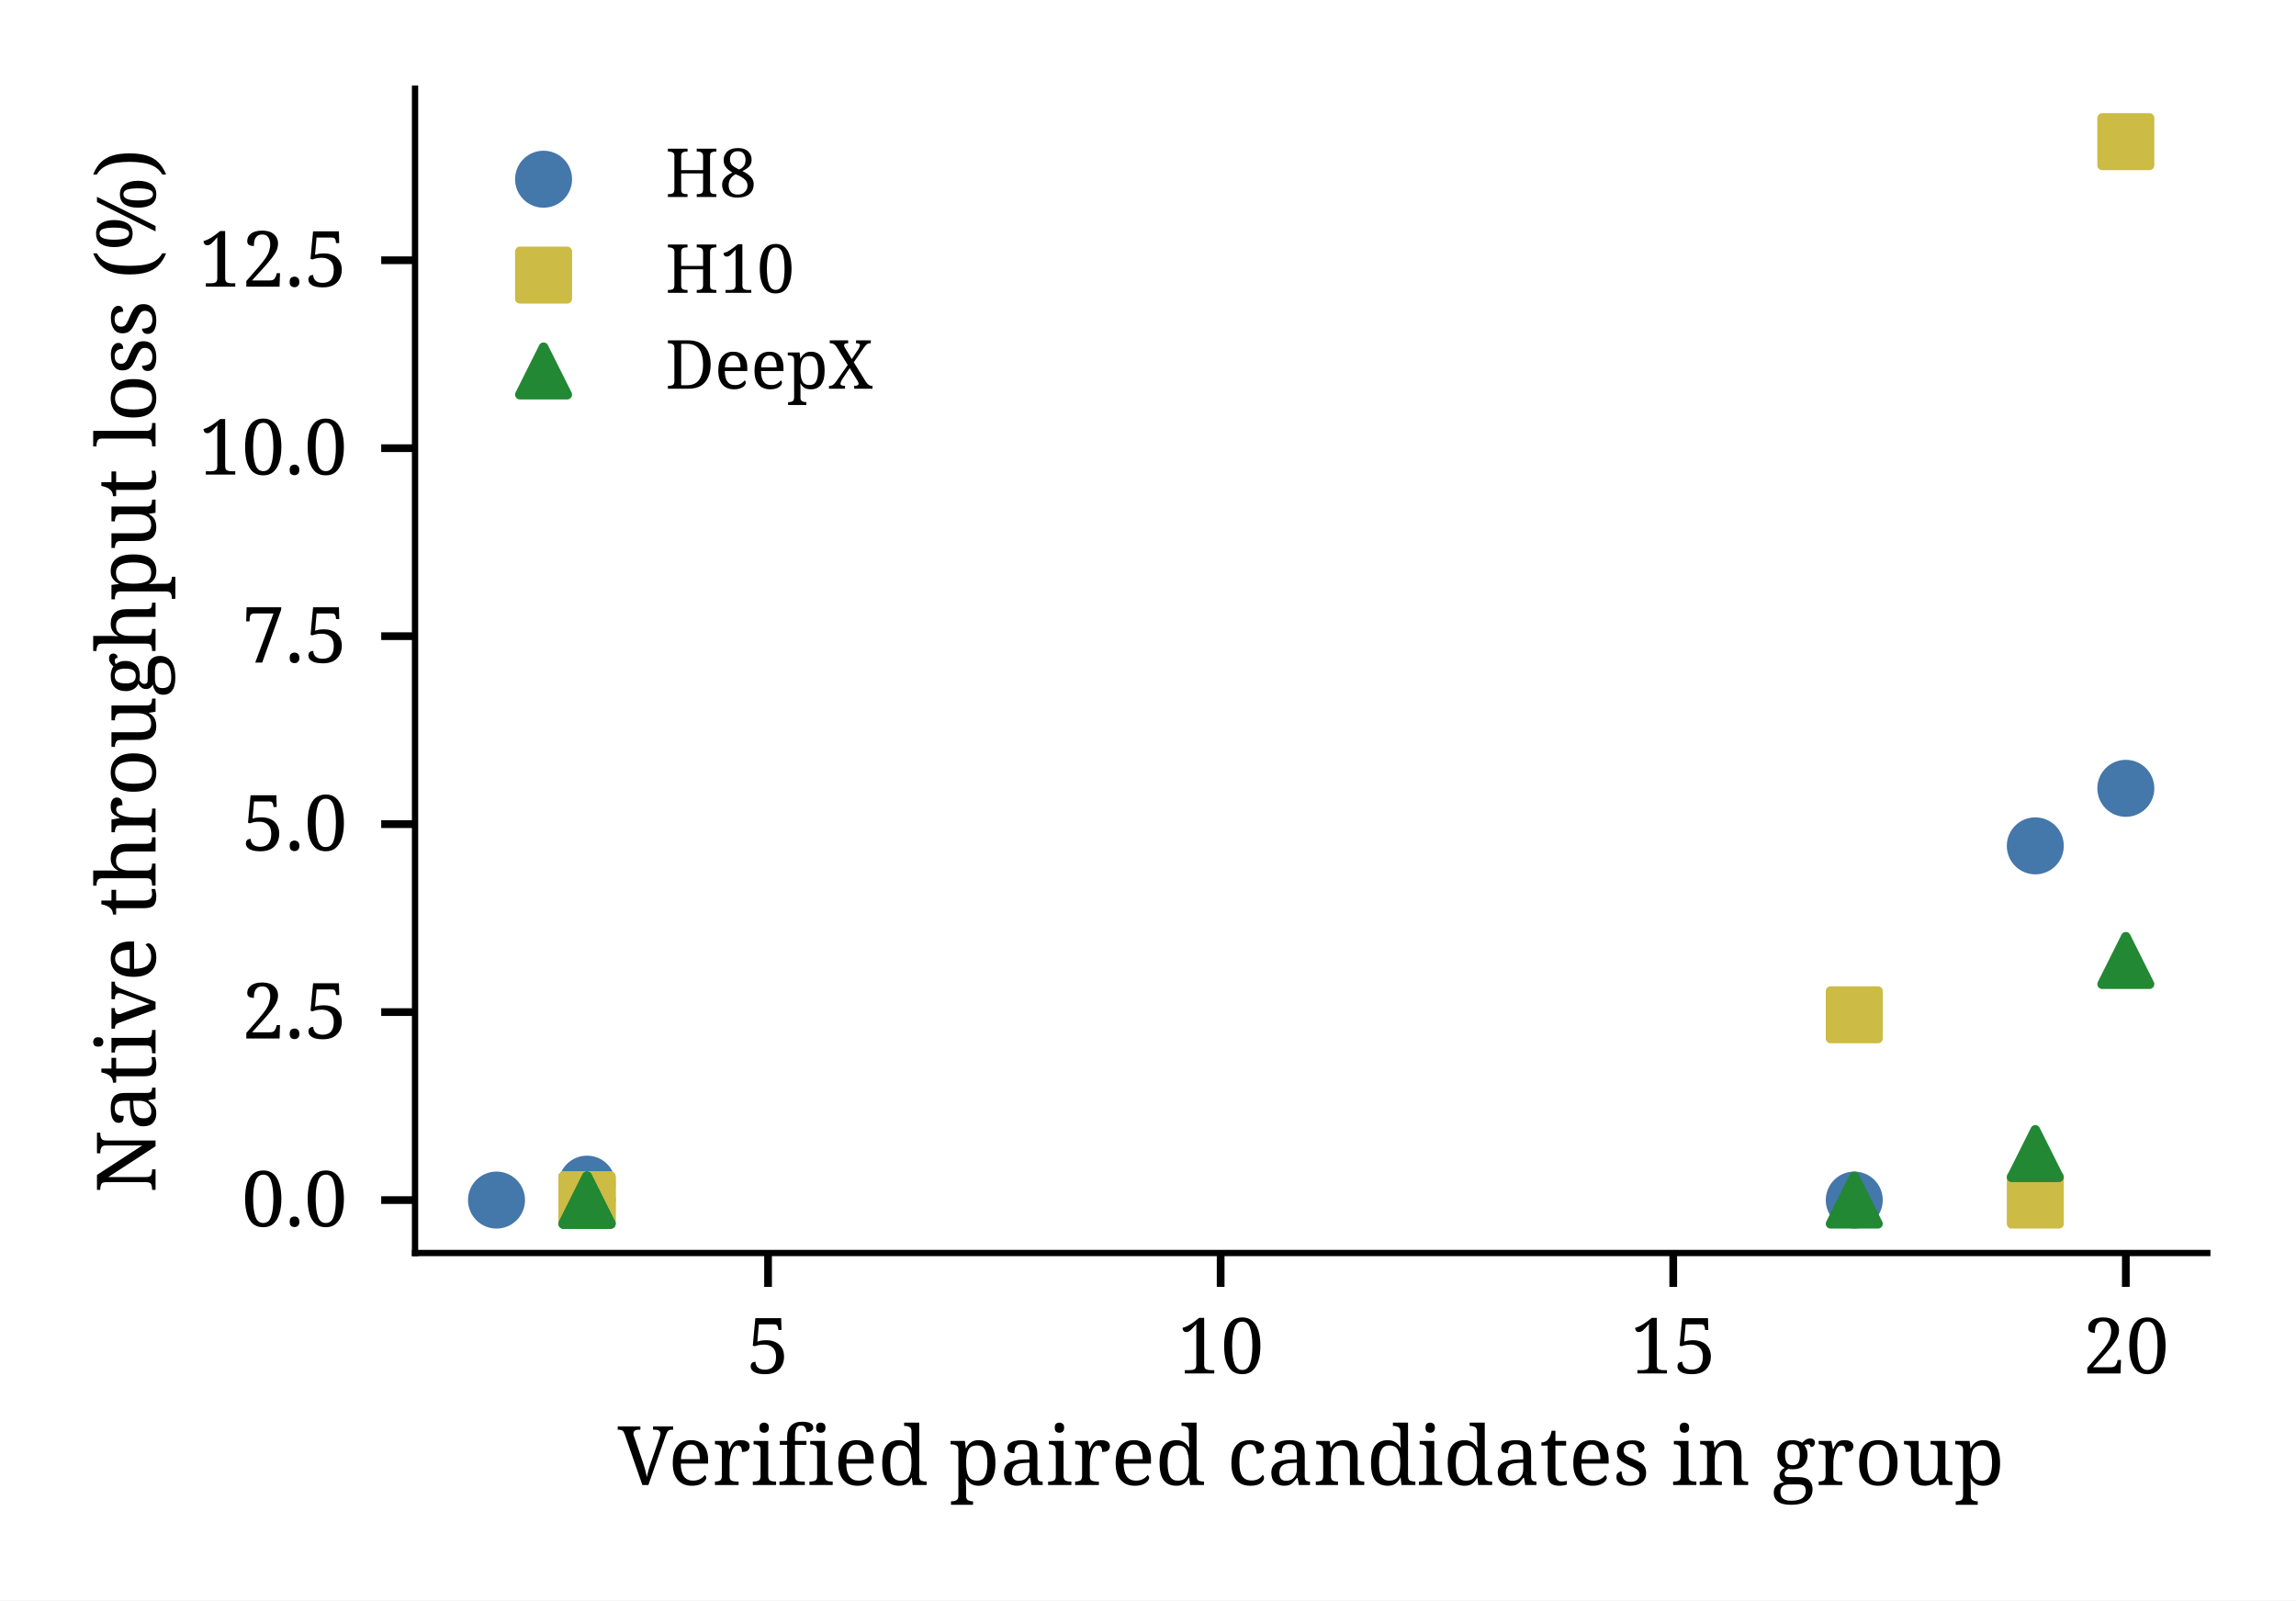
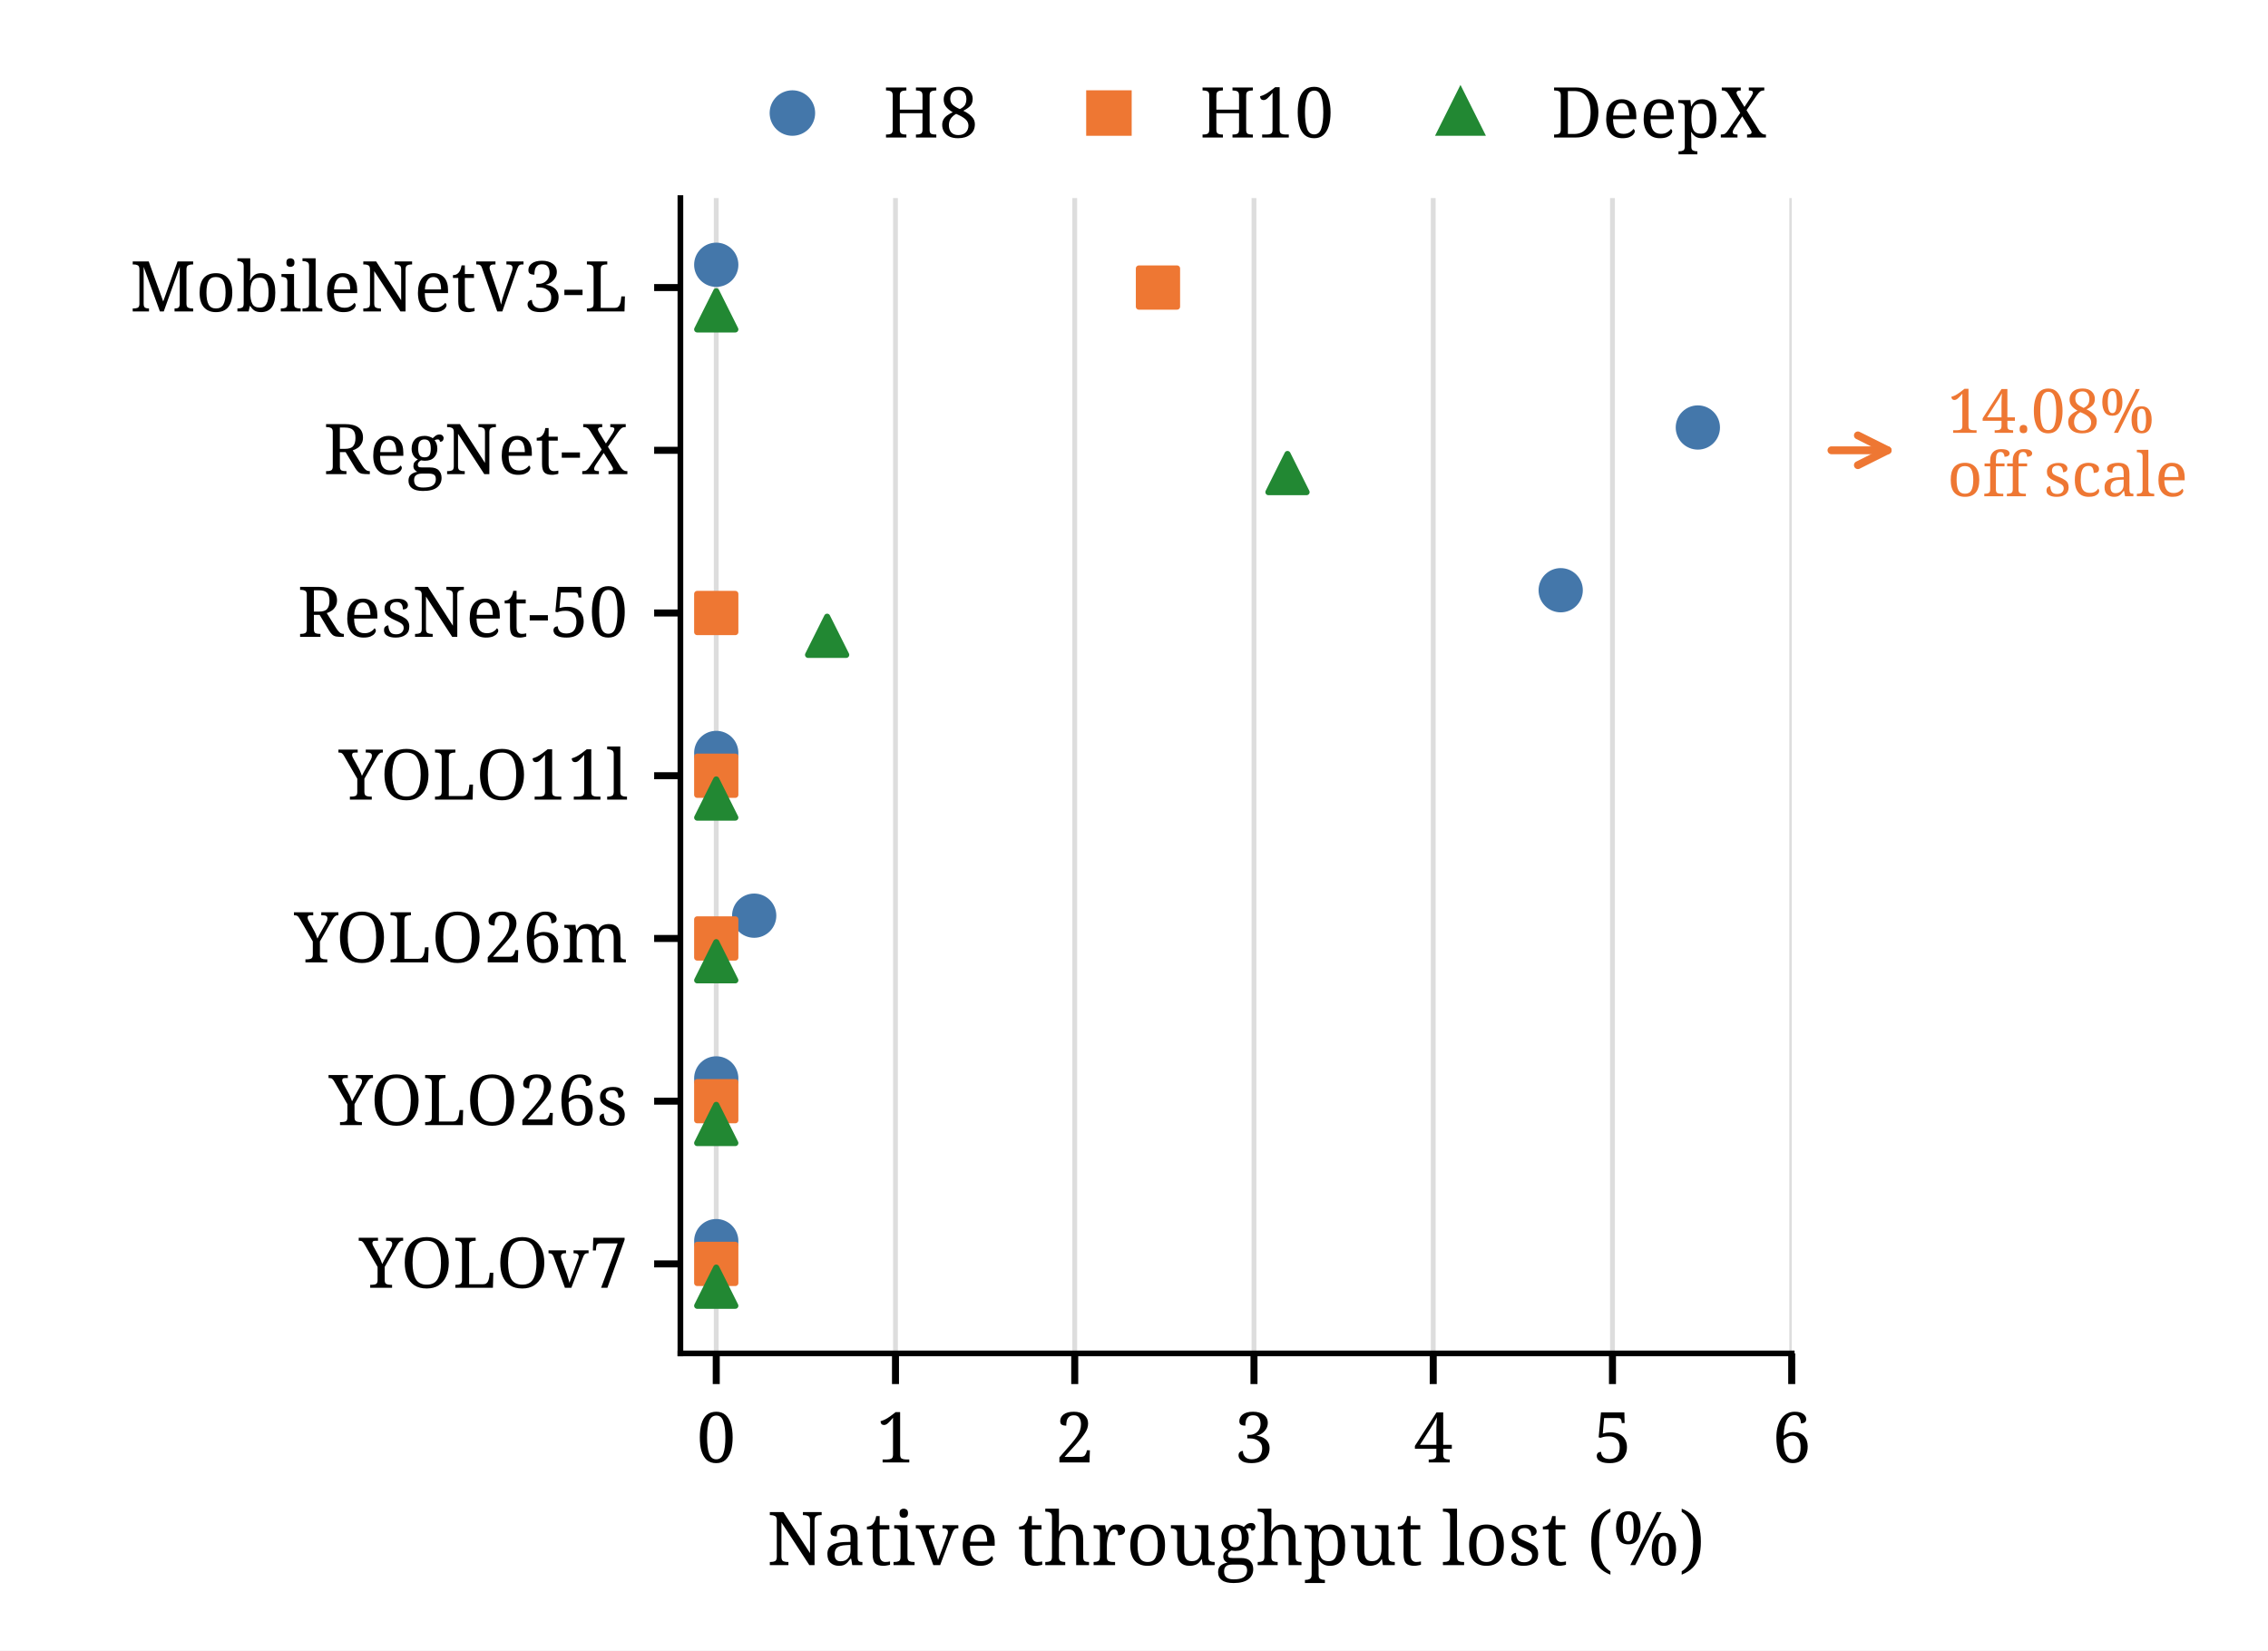
- <svg xmlns="http://www.w3.org/2000/svg" xmlns:xlink="http://www.w3.org/1999/xlink" width="237.6pt" height="165.6pt" viewBox="0 0 237.6 165.6" version="1.1">
+ <svg xmlns="http://www.w3.org/2000/svg" xmlns:xlink="http://www.w3.org/1999/xlink" width="259.2pt" height="188.64pt" viewBox="0 0 259.2 188.64" version="1.1">
  <defs>
    <style type="text/css">*{stroke-linejoin: round; stroke-linecap: butt}</style>
  </defs>
  <g id="figure_1">
    <g id="patch_1">
-       <path d="M 0 165.6  L 237.6 165.6  L 237.6 0  L 0 0  z " style="fill: #ffffff" />
+       <path d="M 0 188.64  L 259.2 188.64  L 259.2 0  L 0 0  z " style="fill: #ffffff" />
    </g>
    <g id="axes_1">
      <g id="patch_2">
-         <path d="M 42.95 129.648  L 228.42 129.648  L 228.42 9.18  L 42.95 9.18  z " style="fill: #ffffff" />
+         <path d="M 77.76 154.685  L 204.768 154.685  L 204.768 22.637  L 77.76 22.637  z " style="fill: #ffffff" />
      </g>
      <g id="matplotlib.axis_1">
        <g id="xtick_1">
          <g id="line2d_1">
+             <path d="M 81.857 154.685  L 81.857 22.637  " clip-path="url(#p9a237a7f62)" style="fill: none; stroke: #dddddd; stroke-width: 0.55; stroke-linecap: square" />
+           </g>
+           <g id="line2d_2">
            <defs>
              <path id="m5aab3f3cba" d="M 0 0  L 0 3.5  " style="stroke: #000000; stroke-width: 0.8" />
            </defs>
            <g>
-               <use xlink:href="#m5aab3f3cba" x="79.482" y="129.648" style="stroke: #000000; stroke-width: 0.8" />
+               <use xlink:href="#m5aab3f3cba" x="81.857" y="154.685" style="stroke: #000000; stroke-width: 0.8" />
            </g>
          </g>
          <g id="text_1">
-             <text style="font-size: 8px; font-family: 'STIXGeneral', serif; text-anchor: middle" x="79.482" y="142.111" transform="rotate(-0 79.48197 142.1113)">5</text>
+             <text style="font-size: 8px; font-family: 'STIXGeneral', serif; text-anchor: middle" x="81.857" y="167.149" transform="rotate(-0 81.85703 167.1486)">0</text>
          </g>
        </g>
        <g id="xtick_2">
-           <g id="line2d_2">
-             <g>
-               <use xlink:href="#m5aab3f3cba" x="126.318" y="129.648" style="stroke: #000000; stroke-width: 0.8" />
+           <g id="line2d_3">
+             <path d="M 102.342 154.685  L 102.342 22.637  " clip-path="url(#p9a237a7f62)" style="fill: none; stroke: #dddddd; stroke-width: 0.55; stroke-linecap: square" />
+           </g>
+           <g id="line2d_4">
+             <g>
+               <use xlink:href="#m5aab3f3cba" x="102.342" y="154.685" style="stroke: #000000; stroke-width: 0.8" />
            </g>
          </g>
          <g id="text_2">
-             <text style="font-size: 8px; font-family: 'STIXGeneral', serif; text-anchor: middle" x="126.318" y="142.111" transform="rotate(-0 126.3178 142.1113)">10</text>
+             <text style="font-size: 8px; font-family: 'STIXGeneral', serif; text-anchor: middle" x="102.342" y="167.149" transform="rotate(-0 102.3422 167.1486)">1</text>
          </g>
        </g>
        <g id="xtick_3">
-           <g id="line2d_3">
-             <g>
-               <use xlink:href="#m5aab3f3cba" x="173.154" y="129.648" style="stroke: #000000; stroke-width: 0.8" />
+           <g id="line2d_5">
+             <path d="M 122.827 154.685  L 122.827 22.637  " clip-path="url(#p9a237a7f62)" style="fill: none; stroke: #dddddd; stroke-width: 0.55; stroke-linecap: square" />
+           </g>
+           <g id="line2d_6">
+             <g>
+               <use xlink:href="#m5aab3f3cba" x="122.827" y="154.685" style="stroke: #000000; stroke-width: 0.8" />
            </g>
          </g>
          <g id="text_3">
-             <text style="font-size: 8px; font-family: 'STIXGeneral', serif; text-anchor: middle" x="173.154" y="142.111" transform="rotate(-0 173.1537 142.1113)">15</text>
+             <text style="font-size: 8px; font-family: 'STIXGeneral', serif; text-anchor: middle" x="122.827" y="167.149" transform="rotate(-0 122.8274 167.1486)">2</text>
          </g>
        </g>
        <g id="xtick_4">
-           <g id="line2d_4">
-             <g>
-               <use xlink:href="#m5aab3f3cba" x="219.99" y="129.648" style="stroke: #000000; stroke-width: 0.8" />
+           <g id="line2d_7">
+             <path d="M 143.313 154.685  L 143.313 22.637  " clip-path="url(#p9a237a7f62)" style="fill: none; stroke: #dddddd; stroke-width: 0.55; stroke-linecap: square" />
+           </g>
+           <g id="line2d_8">
+             <g>
+               <use xlink:href="#m5aab3f3cba" x="143.313" y="154.685" style="stroke: #000000; stroke-width: 0.8" />
            </g>
          </g>
          <g id="text_4">
-             <text style="font-size: 8px; font-family: 'STIXGeneral', serif; text-anchor: middle" x="219.99" y="142.111" transform="rotate(-0 219.9895 142.1113)">20</text>
-           </g>
-         </g>
-         <g id="text_5">
-           <text style="font-size: 8.5px; font-family: 'STIXGeneral', serif; text-anchor: middle" x="135.685" y="153.653" transform="rotate(-0 135.685 153.6527)">Verified paired candidates in group</text>
+             <text style="font-size: 8px; font-family: 'STIXGeneral', serif; text-anchor: middle" x="143.313" y="167.149" transform="rotate(-0 143.3125 167.1486)">3</text>
+           </g>
+         </g>
+         <g id="xtick_5">
+           <g id="line2d_9">
+             <path d="M 163.798 154.685  L 163.798 22.637  " clip-path="url(#p9a237a7f62)" style="fill: none; stroke: #dddddd; stroke-width: 0.55; stroke-linecap: square" />
+           </g>
+           <g id="line2d_10">
+             <g>
+               <use xlink:href="#m5aab3f3cba" x="163.798" y="154.685" style="stroke: #000000; stroke-width: 0.8" />
+             </g>
+           </g>
+           <g id="text_5">
+             <text style="font-size: 8px; font-family: 'STIXGeneral', serif; text-anchor: middle" x="163.798" y="167.149" transform="rotate(-0 163.7977 167.1486)">4</text>
+           </g>
+         </g>
+         <g id="xtick_6">
+           <g id="line2d_11">
+             <path d="M 184.283 154.685  L 184.283 22.637  " clip-path="url(#p9a237a7f62)" style="fill: none; stroke: #dddddd; stroke-width: 0.55; stroke-linecap: square" />
+           </g>
+           <g id="line2d_12">
+             <g>
+               <use xlink:href="#m5aab3f3cba" x="184.283" y="154.685" style="stroke: #000000; stroke-width: 0.8" />
+             </g>
+           </g>
+           <g id="text_6">
+             <text style="font-size: 8px; font-family: 'STIXGeneral', serif; text-anchor: middle" x="184.283" y="167.149" transform="rotate(-0 184.2828 167.1486)">5</text>
+           </g>
+         </g>
+         <g id="xtick_7">
+           <g id="line2d_13">
+             <path d="M 204.768 154.685  L 204.768 22.637  " clip-path="url(#p9a237a7f62)" style="fill: none; stroke: #dddddd; stroke-width: 0.55; stroke-linecap: square" />
+           </g>
+           <g id="line2d_14">
+             <g>
+               <use xlink:href="#m5aab3f3cba" x="204.768" y="154.685" style="stroke: #000000; stroke-width: 0.8" />
+             </g>
+           </g>
+           <g id="text_7">
+             <text style="font-size: 8px; font-family: 'STIXGeneral', serif; text-anchor: middle" x="204.768" y="167.149" transform="rotate(-0 204.768 167.1486)">6</text>
+           </g>
+         </g>
+         <g id="text_8">
+           <text style="font-size: 8.5px; font-family: 'STIXGeneral', serif; text-anchor: middle" x="141.264" y="178.885" transform="rotate(-0 141.264 178.8853)">Native throughput lost (%)</text>
        </g>
      </g>
      <g id="matplotlib.axis_2">
        <g id="ytick_1">
-           <g id="line2d_5">
+           <g id="line2d_15">
            <defs>
-               <path id="m6e11c9a4c9" d="M 0 0  L -3.5 0  " style="stroke: #000000; stroke-width: 0.8" />
+               <path id="maf9dcc8f36" d="M 0 0  L -3 0  " style="stroke: #000000; stroke-width: 0.8" />
            </defs>
            <g>
-               <use xlink:href="#m6e11c9a4c9" x="42.95" y="124.172" style="stroke: #000000; stroke-width: 0.8" />
-             </g>
-           </g>
-           <g id="text_6">
-             <text style="font-size: 8px; font-family: 'STIXGeneral', serif; text-anchor: end" x="35.95" y="126.904" transform="rotate(-0 35.95 126.9036)">0.0</text>
+               <use xlink:href="#maf9dcc8f36" x="77.76" y="32.866" style="stroke: #000000; stroke-width: 0.8" />
+             </g>
+           </g>
+           <g id="text_9">
+             <text style="font-size: 8px; font-family: 'STIXGeneral', serif; text-anchor: end" x="71.76" y="35.598" transform="rotate(-0 71.76 35.59775)">MobileNetV3-L</text>
          </g>
        </g>
        <g id="ytick_2">
-           <g id="line2d_6">
-             <g>
-               <use xlink:href="#m6e11c9a4c9" x="42.95" y="104.722" style="stroke: #000000; stroke-width: 0.8" />
-             </g>
-           </g>
-           <g id="text_7">
-             <text style="font-size: 8px; font-family: 'STIXGeneral', serif; text-anchor: end" x="35.95" y="107.454" transform="rotate(-0 35.95 107.4543)">2.5</text>
+           <g id="line2d_16">
+             <g>
+               <use xlink:href="#maf9dcc8f36" x="77.76" y="51.464" style="stroke: #000000; stroke-width: 0.8" />
+             </g>
+           </g>
+           <g id="text_10">
+             <text style="font-size: 8px; font-family: 'STIXGeneral', serif; text-anchor: end" x="71.76" y="54.192" transform="rotate(-0 71.76 54.1923)">RegNet-X</text>
          </g>
        </g>
        <g id="ytick_3">
-           <g id="line2d_7">
-             <g>
-               <use xlink:href="#m6e11c9a4c9" x="42.95" y="85.273" style="stroke: #000000; stroke-width: 0.8" />
-             </g>
-           </g>
-           <g id="text_8">
-             <text style="font-size: 8px; font-family: 'STIXGeneral', serif; text-anchor: end" x="35.95" y="88.005" transform="rotate(-0 35.95 88.0051)">5.0</text>
+           <g id="line2d_17">
+             <g>
+               <use xlink:href="#maf9dcc8f36" x="77.76" y="70.062" style="stroke: #000000; stroke-width: 0.8" />
+             </g>
+           </g>
+           <g id="text_11">
+             <text style="font-size: 8px; font-family: 'STIXGeneral', serif; text-anchor: end" x="71.76" y="72.794" transform="rotate(-0 71.76 72.79436)">ResNet-50</text>
          </g>
        </g>
        <g id="ytick_4">
-           <g id="line2d_8">
-             <g>
-               <use xlink:href="#m6e11c9a4c9" x="42.95" y="65.824" style="stroke: #000000; stroke-width: 0.8" />
-             </g>
-           </g>
-           <g id="text_9">
-             <text style="font-size: 8px; font-family: 'STIXGeneral', serif; text-anchor: end" x="35.95" y="68.556" transform="rotate(-0 35.95 68.55586)">7.5</text>
+           <g id="line2d_18">
+             <g>
+               <use xlink:href="#maf9dcc8f36" x="77.76" y="88.661" style="stroke: #000000; stroke-width: 0.8" />
+             </g>
+           </g>
+           <g id="text_12">
+             <text style="font-size: 8px; font-family: 'STIXGeneral', serif; text-anchor: end" x="71.76" y="91.393" transform="rotate(-0 71.76 91.39267)">YOLO11l</text>
          </g>
        </g>
        <g id="ytick_5">
-           <g id="line2d_9">
-             <g>
-               <use xlink:href="#m6e11c9a4c9" x="42.95" y="46.375" style="stroke: #000000; stroke-width: 0.8" />
-             </g>
-           </g>
-           <g id="text_10">
-             <text style="font-size: 8px; font-family: 'STIXGeneral', serif; text-anchor: end" x="35.95" y="49.107" transform="rotate(-0 35.95 49.10662)">10.0</text>
+           <g id="line2d_19">
+             <g>
+               <use xlink:href="#maf9dcc8f36" x="77.76" y="107.259" style="stroke: #000000; stroke-width: 0.8" />
+             </g>
+           </g>
+           <g id="text_13">
+             <text style="font-size: 8px; font-family: 'STIXGeneral', serif; text-anchor: end" x="71.76" y="109.991" transform="rotate(-0 71.76 109.991)">YOLO26m</text>
          </g>
        </g>
        <g id="ytick_6">
-           <g id="line2d_10">
-             <g>
-               <use xlink:href="#m6e11c9a4c9" x="42.95" y="26.926" style="stroke: #000000; stroke-width: 0.8" />
-             </g>
-           </g>
-           <g id="text_11">
-             <text style="font-size: 8px; font-family: 'STIXGeneral', serif; text-anchor: end" x="35.95" y="29.657" transform="rotate(-0 35.95 29.65738)">12.5</text>
-           </g>
-         </g>
-         <g id="text_12">
-           <text style="font-size: 8.5px; font-family: 'STIXGeneral', serif; text-anchor: middle" x="16.097" y="69.414" transform="rotate(-90 16.09727 69.41375)">Native throughput loss (%)</text>
-         </g>
+           <g id="line2d_20">
+             <g>
+               <use xlink:href="#maf9dcc8f36" x="77.76" y="125.857" style="stroke: #000000; stroke-width: 0.8" />
+             </g>
+           </g>
+           <g id="text_14">
+             <text style="font-size: 8px; font-family: 'STIXGeneral', serif; text-anchor: end" x="71.76" y="128.589" transform="rotate(-0 71.76 128.5893)">YOLO26s</text>
+           </g>
+         </g>
+         <g id="ytick_7">
+           <g id="line2d_21">
+             <g>
+               <use xlink:href="#maf9dcc8f36" x="77.76" y="144.456" style="stroke: #000000; stroke-width: 0.8" />
+             </g>
+           </g>
+           <g id="text_15">
+             <text style="font-size: 8px; font-family: 'STIXGeneral', serif; text-anchor: end" x="71.76" y="147.188" transform="rotate(-0 71.76 147.1876)">YOLOv7</text>
+           </g>
+         </g>
+       </g>
+       <g id="patch_3">
+         <path d="M 77.76 154.685  L 77.76 22.637  " style="fill: none; stroke: #000000; stroke-width: 0.65; stroke-linejoin: miter; stroke-linecap: square" />
+       </g>
+       <g id="patch_4">
+         <path d="M 77.76 154.685  L 204.768 154.685  " style="fill: none; stroke: #000000; stroke-width: 0.65; stroke-linejoin: miter; stroke-linecap: square" />
      </g>
      <g id="PathCollection_1">
        <defs>
-           <path id="m725cce0bce" d="M 0 2.449  C 0.65 2.449 1.273 2.191 1.732 1.732  C 2.191 1.273 2.449 0.65 2.449 0  C 2.449 -0.65 2.191 -1.273 1.732 -1.732  C 1.273 -2.191 0.65 -2.449 0 -2.449  C -0.65 -2.449 -1.273 -2.191 -1.732 -1.732  C -2.191 -1.273 -2.449 -0.65 -2.449 0  C -2.449 0.65 -2.191 1.273 -1.732 1.732  C -1.273 2.191 -0.65 2.449 0 2.449  z " style="stroke: #4477aa" />
+           <path id="m9dcdaceaaa" d="M 0 2.179  C 0.578 2.179 1.132 1.95 1.541 1.541  C 1.95 1.132 2.179 0.578 2.179 0  C 2.179 -0.578 1.95 -1.132 1.541 -1.541  C 1.132 -1.95 0.578 -2.179 0 -2.179  C -0.578 -2.179 -1.132 -1.95 -1.541 -1.541  C -1.95 -1.132 -2.179 -0.578 -2.179 0  C -2.179 0.578 -1.95 1.132 -1.541 1.541  C -1.132 1.95 -0.578 2.179 0 2.179  z " style="stroke: #4477aa; stroke-width: 0.7" />
        </defs>
-         <g clip-path="url(#p2e19a71e61)">
-           <use xlink:href="#m725cce0bce" x="191.888" y="124.172" style="fill: #4477aa; stroke: #4477aa" />
-           <use xlink:href="#m725cce0bce" x="219.99" y="81.568" style="fill: #4477aa; stroke: #4477aa" />
-           <use xlink:href="#m725cce0bce" x="210.622" y="87.521" style="fill: #4477aa; stroke: #4477aa" />
-           <use xlink:href="#m725cce0bce" x="60.748" y="124.172" style="fill: #4477aa; stroke: #4477aa" />
-           <use xlink:href="#m725cce0bce" x="60.748" y="122.525" style="fill: #4477aa; stroke: #4477aa" />
-           <use xlink:href="#m725cce0bce" x="60.748" y="124.172" style="fill: #4477aa; stroke: #4477aa" />
-           <use xlink:href="#m725cce0bce" x="51.38" y="124.172" style="fill: #4477aa; stroke: #4477aa" />
+         <g clip-path="url(#p9a237a7f62)">
+           <use xlink:href="#m9dcdaceaaa" x="81.857" y="30.262" style="fill: #4477aa; stroke: #4477aa; stroke-width: 0.7" />
        </g>
      </g>
      <g id="PathCollection_2">
-         <path d="M 0 168.049  C 0.65 168.049 1.273 167.791 1.732 167.332  C 2.191 166.873 2.449 166.25 2.449 165.6  C 2.449 164.95 2.191 164.327 1.732 163.868  C 1.273 163.409 0.65 163.151 0 163.151  C -0.65 163.151 -1.273 163.409 -1.732 163.868  C -2.191 164.327 -2.449 164.95 -2.449 165.6  C -2.449 166.25 -2.191 166.873 -1.732 167.332  C -1.273 167.791 -0.65 168.049 0 168.049  " clip-path="url(#p2e19a71e61)" style="fill: none; stroke: #4477aa" />
+         <g clip-path="url(#p9a237a7f62)">
+           <use xlink:href="#m9dcdaceaaa" x="194.04" y="48.86" style="fill: #4477aa; stroke: #4477aa; stroke-width: 0.7" />
+         </g>
      </g>
      <g id="PathCollection_3">
+         <g clip-path="url(#p9a237a7f62)">
+           <use xlink:href="#m9dcdaceaaa" x="178.365" y="67.459" style="fill: #4477aa; stroke: #4477aa; stroke-width: 0.7" />
+         </g>
+       </g>
+       <g id="PathCollection_4">
+         <g clip-path="url(#p9a237a7f62)">
+           <use xlink:href="#m9dcdaceaaa" x="81.857" y="86.057" style="fill: #4477aa; stroke: #4477aa; stroke-width: 0.7" />
+         </g>
+       </g>
+       <g id="PathCollection_5">
+         <g clip-path="url(#p9a237a7f62)">
+           <use xlink:href="#m9dcdaceaaa" x="86.193" y="104.655" style="fill: #4477aa; stroke: #4477aa; stroke-width: 0.7" />
+         </g>
+       </g>
+       <g id="PathCollection_6">
+         <g clip-path="url(#p9a237a7f62)">
+           <use xlink:href="#m9dcdaceaaa" x="81.857" y="123.254" style="fill: #4477aa; stroke: #4477aa; stroke-width: 0.7" />
+         </g>
+       </g>
+       <g id="PathCollection_7">
+         <g clip-path="url(#p9a237a7f62)">
+           <use xlink:href="#m9dcdaceaaa" x="81.857" y="141.852" style="fill: #4477aa; stroke: #4477aa; stroke-width: 0.7" />
+         </g>
+       </g>
+       <g id="PathCollection_8">
        <defs>
-           <path id="m58dc96d6e2" d="M -2.449 2.449  L 2.449 2.449  L 2.449 -2.449  L -2.449 -2.449  z " style="stroke: #ccbb44" />
+           <path id="mea01f205b1" d="M -2.179 2.179  L 2.179 2.179  L 2.179 -2.179  L -2.179 -2.179  z " style="stroke: #ee7733; stroke-width: 0.7" />
        </defs>
-         <g clip-path="url(#p2e19a71e61)">
-           <use xlink:href="#m58dc96d6e2" x="191.888" y="105" style="fill: #ccbb44; stroke: #ccbb44" />
-           <use xlink:href="#m58dc96d6e2" x="219.99" y="14.656" style="fill: #ccbb44; stroke: #ccbb44" />
-           <use xlink:href="#m58dc96d6e2" x="210.622" y="124.172" style="fill: #ccbb44; stroke: #ccbb44" />
-           <use xlink:href="#m58dc96d6e2" x="60.748" y="124.172" style="fill: #ccbb44; stroke: #ccbb44" />
-           <use xlink:href="#m58dc96d6e2" x="60.748" y="124.172" style="fill: #ccbb44; stroke: #ccbb44" />
-           <use xlink:href="#m58dc96d6e2" x="60.748" y="124.172" style="fill: #ccbb44; stroke: #ccbb44" />
-           <use xlink:href="#m58dc96d6e2" x="60.748" y="124.172" style="fill: #ccbb44; stroke: #ccbb44" />
-         </g>
-       </g>
-       <g id="PathCollection_4">
-         <path d="M 2.449 166.6  L 2.449 163.151  L -1 163.151  " clip-path="url(#p2e19a71e61)" style="fill: none; stroke: #ccbb44" />
-       </g>
-       <g id="PathCollection_5">
+         <g clip-path="url(#p9a237a7f62)">
+           <use xlink:href="#mea01f205b1" x="132.339" y="32.866" style="fill: #ee7733; stroke: #ee7733; stroke-width: 0.7" />
+         </g>
+       </g>
+       <g id="patch_5">
+         <path d="M 209.309 51.464  Q 213.023 51.464 215.73 51.464  " style="fill: none; stroke: #ee7733; stroke-width: 0.9; stroke-linecap: round" />
+         <path d="M 212.33 49.764  L 215.73 51.464  L 212.33 53.164  " style="fill: none; stroke: #ee7733; stroke-width: 0.9; stroke-linecap: round" />
+       </g>
+       <g id="text_16">
+         <text style="font-size: 7px; font-family: 'STIXGeneral', serif; fill: #ee7733" transform="translate(222.5491 49.46688)">14.08%</text>
+         <text style="font-size: 7px; font-family: 'STIXGeneral', serif; fill: #ee7733" transform="translate(222.5491 56.72304)">off scale</text>
+       </g>
+       <g id="PathCollection_9">
+         <g clip-path="url(#p9a237a7f62)">
+           <use xlink:href="#mea01f205b1" x="81.857" y="70.062" style="fill: #ee7733; stroke: #ee7733; stroke-width: 0.7" />
+         </g>
+       </g>
+       <g id="PathCollection_10">
+         <g clip-path="url(#p9a237a7f62)">
+           <use xlink:href="#mea01f205b1" x="81.857" y="88.661" style="fill: #ee7733; stroke: #ee7733; stroke-width: 0.7" />
+         </g>
+       </g>
+       <g id="PathCollection_11">
+         <g clip-path="url(#p9a237a7f62)">
+           <use xlink:href="#mea01f205b1" x="81.857" y="107.259" style="fill: #ee7733; stroke: #ee7733; stroke-width: 0.7" />
+         </g>
+       </g>
+       <g id="PathCollection_12">
+         <g clip-path="url(#p9a237a7f62)">
+           <use xlink:href="#mea01f205b1" x="81.857" y="125.857" style="fill: #ee7733; stroke: #ee7733; stroke-width: 0.7" />
+         </g>
+       </g>
+       <g id="PathCollection_13">
+         <g clip-path="url(#p9a237a7f62)">
+           <use xlink:href="#mea01f205b1" x="81.857" y="144.456" style="fill: #ee7733; stroke: #ee7733; stroke-width: 0.7" />
+         </g>
+       </g>
+       <g id="PathCollection_14">
        <defs>
-           <path id="mbf45102967" d="M 0 -2.449  L -2.449 2.449  L 2.449 2.449  z " style="stroke: #228833" />
+           <path id="m26f6f8330c" d="M 0 -2.179  L -2.179 2.179  L 2.179 2.179  z " style="stroke: #228833; stroke-width: 0.7" />
        </defs>
-         <g clip-path="url(#p2e19a71e61)">
-           <use xlink:href="#mbf45102967" x="191.888" y="124.172" style="fill: #228833; stroke: #228833" />
-           <use xlink:href="#mbf45102967" x="219.99" y="99.378" style="fill: #228833; stroke: #228833" />
-           <use xlink:href="#mbf45102967" x="210.622" y="119.359" style="fill: #228833; stroke: #228833" />
-           <use xlink:href="#mbf45102967" x="60.748" y="124.172" style="fill: #228833; stroke: #228833" />
-           <use xlink:href="#mbf45102967" x="60.748" y="124.172" style="fill: #228833; stroke: #228833" />
-           <use xlink:href="#mbf45102967" x="60.748" y="124.172" style="fill: #228833; stroke: #228833" />
-           <use xlink:href="#mbf45102967" x="60.748" y="124.172" style="fill: #228833; stroke: #228833" />
-         </g>
-       </g>
-       <g id="PathCollection_6">
-         <path d="M 0 163.151  L -1 165.151  M 1.725 166.6  L 0 163.151  " clip-path="url(#p2e19a71e61)" style="fill: none; stroke: #228833" />
-       </g>
-       <g id="patch_3">
-         <path d="M 42.95 129.648  L 42.95 9.18  " style="fill: none; stroke: #000000; stroke-width: 0.65; stroke-linejoin: miter; stroke-linecap: square" />
-       </g>
-       <g id="patch_4">
-         <path d="M 42.95 129.648  L 228.42 129.648  " style="fill: none; stroke: #000000; stroke-width: 0.65; stroke-linejoin: miter; stroke-linecap: square" />
+         <g clip-path="url(#p9a237a7f62)">
+           <use xlink:href="#m26f6f8330c" x="81.857" y="35.47" style="fill: #228833; stroke: #228833; stroke-width: 0.7" />
+         </g>
+       </g>
+       <g id="PathCollection_15">
+         <g clip-path="url(#p9a237a7f62)">
+           <use xlink:href="#m26f6f8330c" x="147.142" y="54.068" style="fill: #228833; stroke: #228833; stroke-width: 0.7" />
+         </g>
+       </g>
+       <g id="PathCollection_16">
+         <g clip-path="url(#p9a237a7f62)">
+           <use xlink:href="#m26f6f8330c" x="94.529" y="72.666" style="fill: #228833; stroke: #228833; stroke-width: 0.7" />
+         </g>
+       </g>
+       <g id="PathCollection_17">
+         <g clip-path="url(#p9a237a7f62)">
+           <use xlink:href="#m26f6f8330c" x="81.857" y="91.265" style="fill: #228833; stroke: #228833; stroke-width: 0.7" />
+         </g>
+       </g>
+       <g id="PathCollection_18">
+         <g clip-path="url(#p9a237a7f62)">
+           <use xlink:href="#m26f6f8330c" x="81.857" y="109.863" style="fill: #228833; stroke: #228833; stroke-width: 0.7" />
+         </g>
+       </g>
+       <g id="PathCollection_19">
+         <g clip-path="url(#p9a237a7f62)">
+           <use xlink:href="#m26f6f8330c" x="81.857" y="128.461" style="fill: #228833; stroke: #228833; stroke-width: 0.7" />
+         </g>
+       </g>
+       <g id="PathCollection_20">
+         <g clip-path="url(#p9a237a7f62)">
+           <use xlink:href="#m26f6f8330c" x="81.857" y="147.059" style="fill: #228833; stroke: #228833; stroke-width: 0.7" />
+         </g>
      </g>
      <g id="legend_1">
-         <g id="PathCollection_7">
+         <g id="line2d_22">
+           <defs>
+             <path id="m74586aa58c" d="M 0 2.1  C 0.557 2.1 1.091 1.879 1.485 1.485  C 1.879 1.091 2.1 0.557 2.1 0  C 2.1 -0.557 1.879 -1.091 1.485 -1.485  C 1.091 -1.879 0.557 -2.1 0 -2.1  C -0.557 -2.1 -1.091 -1.879 -1.485 -1.485  C -1.879 -1.091 -2.1 -0.557 -2.1 0  C -2.1 0.557 -1.879 1.091 -1.485 1.485  C -1.091 1.879 -0.557 2.1 0 2.1  z " style="stroke: #4477aa" />
+           </defs>
          <g>
-             <use xlink:href="#m725cce0bce" x="56.25" y="18.543" style="fill: #4477aa; stroke: #4477aa" />
-           </g>
-         </g>
-         <g id="text_13">
-           <text style="font-size: 7px; font-family: 'STIXGeneral', serif; text-anchor: start" x="68.85" y="20.38" transform="rotate(-0 68.85 20.38)">H8</text>
-         </g>
-         <g id="PathCollection_8">
+             <use xlink:href="#m74586aa58c" x="90.559" y="12.92" style="fill: #4477aa; stroke: #4477aa" />
+           </g>
+         </g>
+         <g id="text_17">
+           <text style="font-size: 8px; font-family: 'STIXGeneral', serif; text-anchor: start" x="100.959" y="15.72" transform="rotate(-0 100.959 15.71983)">H8</text>
+         </g>
+         <g id="line2d_23">
+           <defs>
+             <path id="m87093b5d47" d="M -2.1 2.1  L 2.1 2.1  L 2.1 -2.1  L -2.1 -2.1  z " style="stroke: #ee7733; stroke-linejoin: miter" />
+           </defs>
          <g>
-             <use xlink:href="#m58dc96d6e2" x="56.25" y="28.462" style="fill: #ccbb44; stroke: #ccbb44" />
-           </g>
-         </g>
-         <g id="text_14">
-           <text style="font-size: 7px; font-family: 'STIXGeneral', serif; text-anchor: start" x="68.85" y="30.299" transform="rotate(-0 68.85 30.29922)">H10</text>
-         </g>
-         <g id="PathCollection_9">
+             <use xlink:href="#m87093b5d47" x="126.735" y="12.92" style="fill: #ee7733; stroke: #ee7733; stroke-linejoin: miter" />
+           </g>
+         </g>
+         <g id="text_18">
+           <text style="font-size: 8px; font-family: 'STIXGeneral', serif; text-anchor: start" x="137.135" y="15.72" transform="rotate(-0 137.1353 15.71983)">H10</text>
+         </g>
+         <g id="line2d_24">
+           <defs>
+             <path id="m0154c6def7" d="M 0 -2.1  L -2.1 2.1  L 2.1 2.1  z " style="stroke: #228833; stroke-linejoin: miter" />
+           </defs>
          <g>
-             <use xlink:href="#mbf45102967" x="56.25" y="38.381" style="fill: #228833; stroke: #228833" />
-           </g>
-         </g>
-         <g id="text_15">
-           <text style="font-size: 7px; font-family: 'STIXGeneral', serif; text-anchor: start" x="68.85" y="40.218" transform="rotate(-0 68.85 40.21844)">DeepX</text>
+             <use xlink:href="#m0154c6def7" x="166.911" y="12.92" style="fill: #228833; stroke: #228833; stroke-linejoin: miter" />
+           </g>
+         </g>
+         <g id="text_19">
+           <text style="font-size: 8px; font-family: 'STIXGeneral', serif; text-anchor: start" x="177.311" y="15.72" transform="rotate(-0 177.3115 15.71983)">DeepX</text>
        </g>
      </g>
    </g>
  </g>
  <defs>
-     <clipPath id="p2e19a71e61">
-       <rect x="42.95" y="9.18" width="185.47" height="120.468" />
+     <clipPath id="p9a237a7f62">
+       <rect x="77.76" y="22.637" width="127.008" height="132.048" />
    </clipPath>
  </defs>
</svg>
